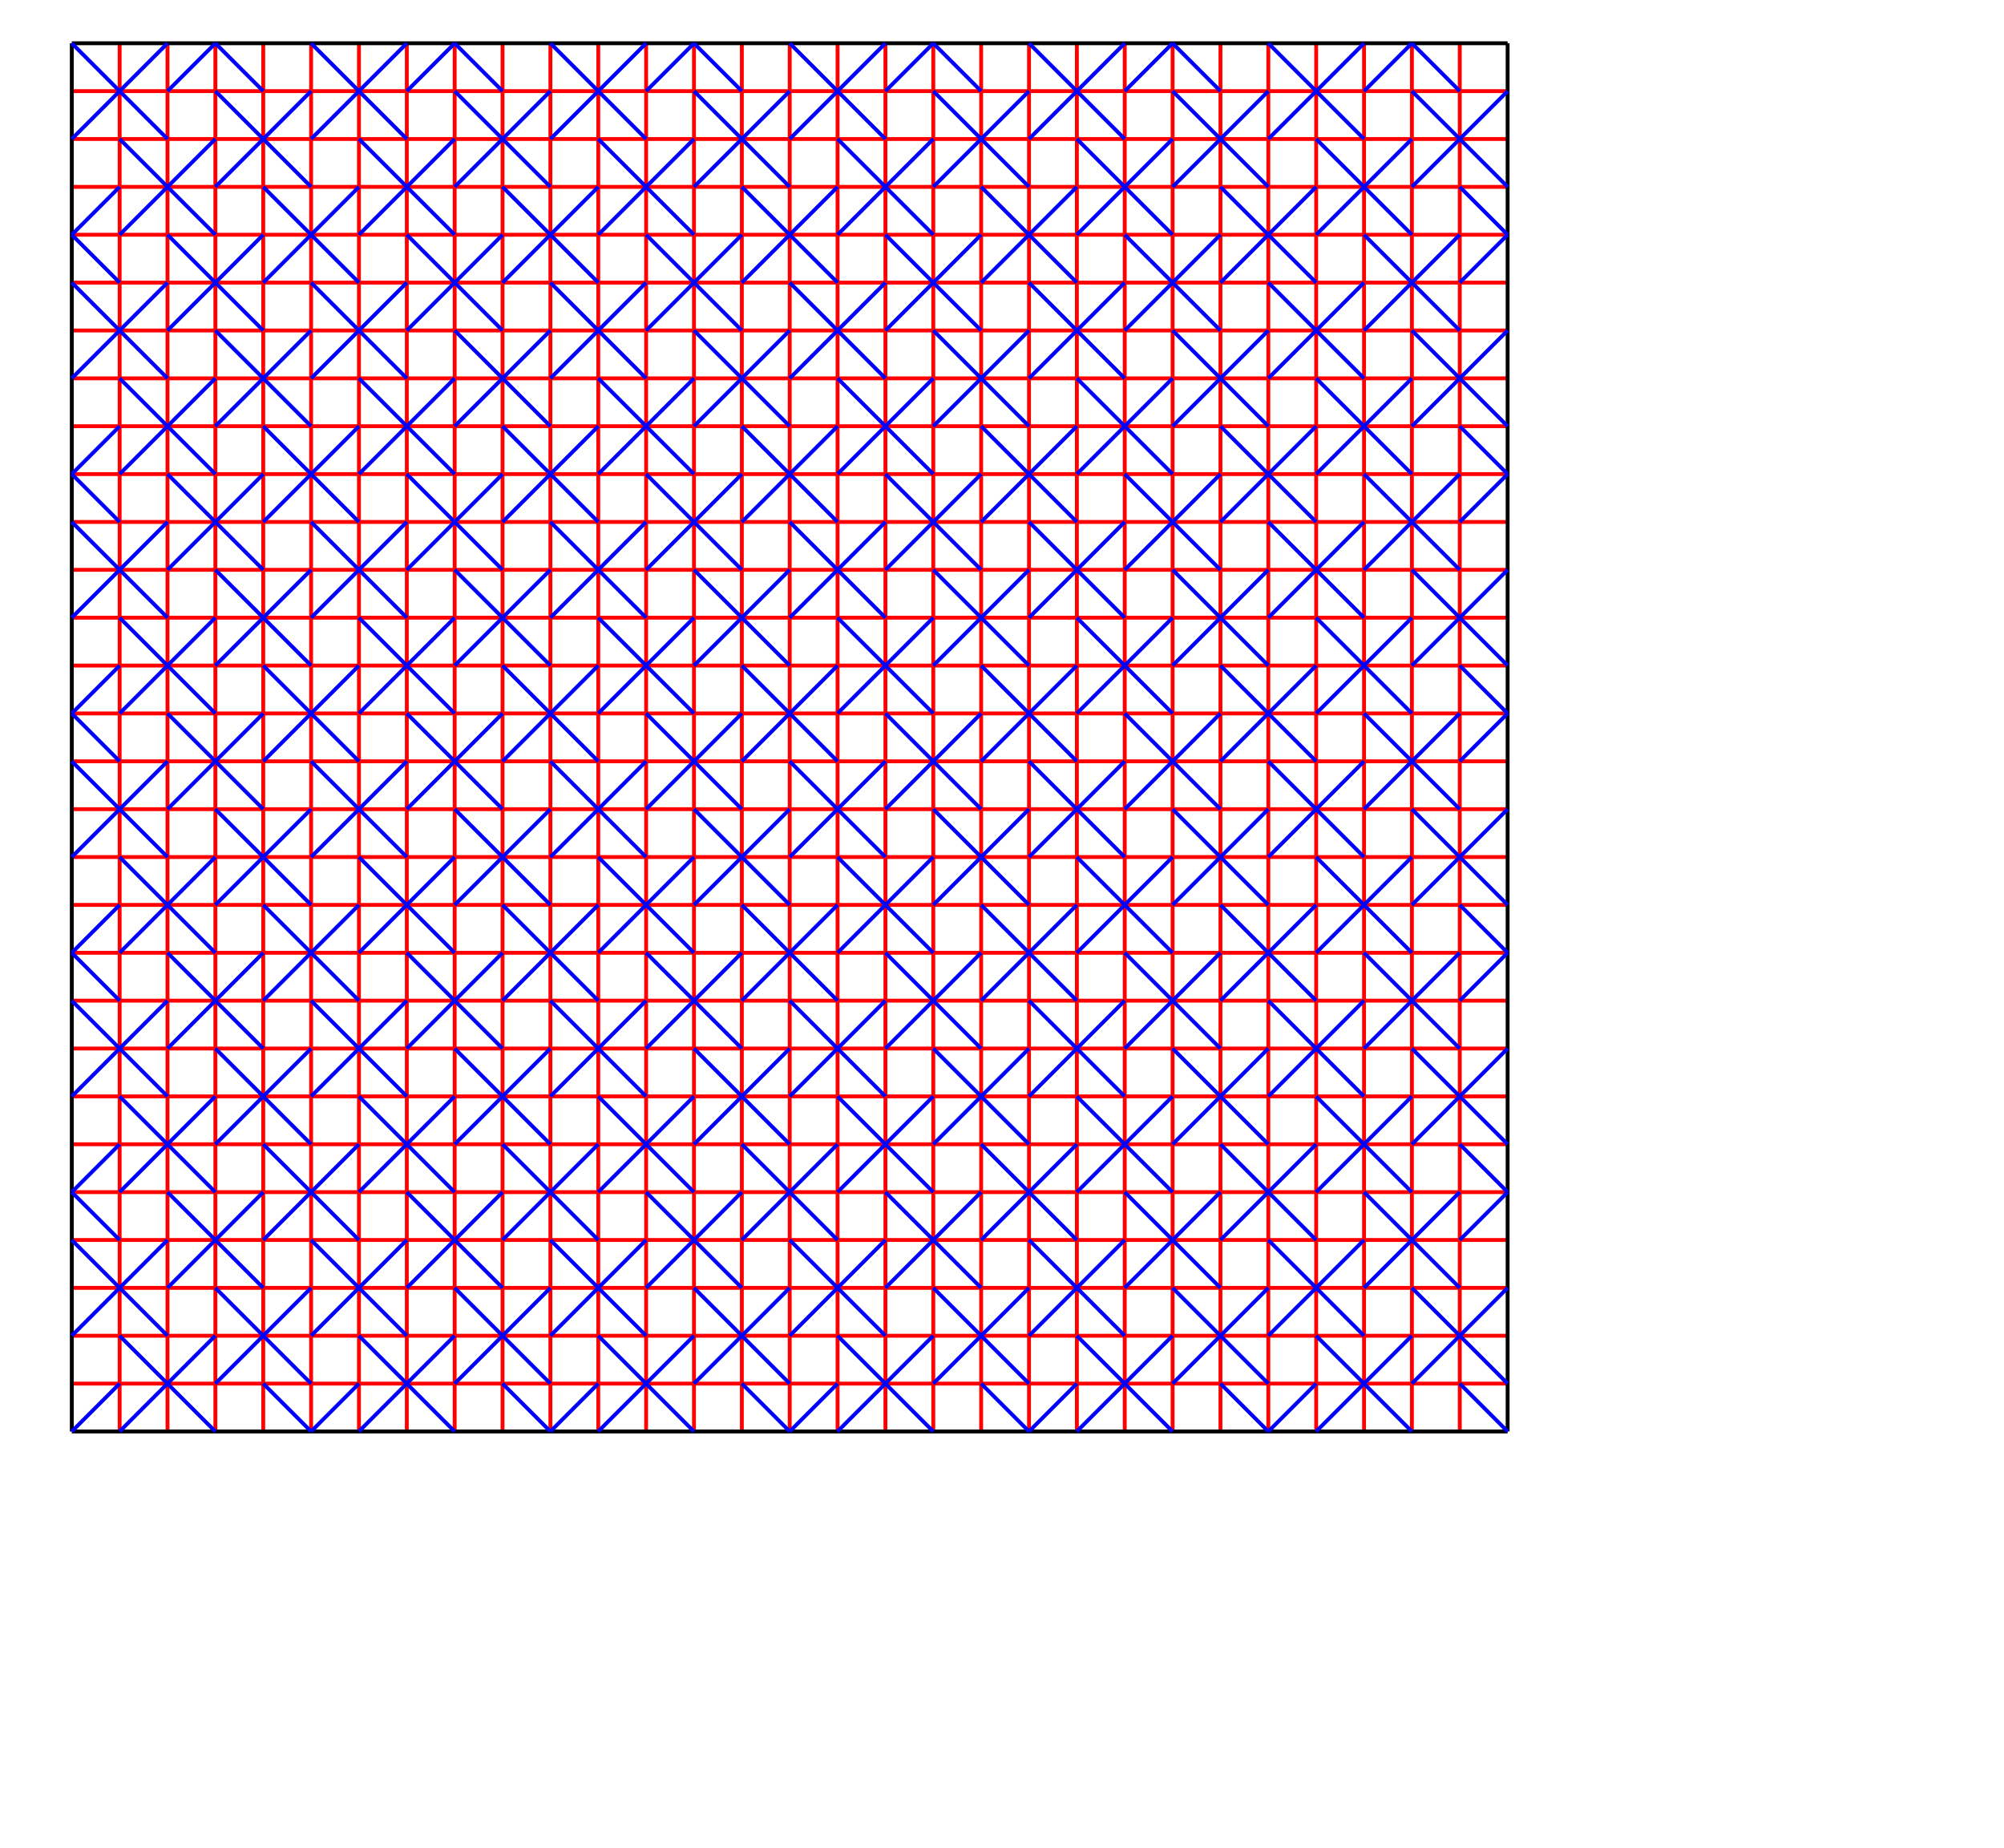
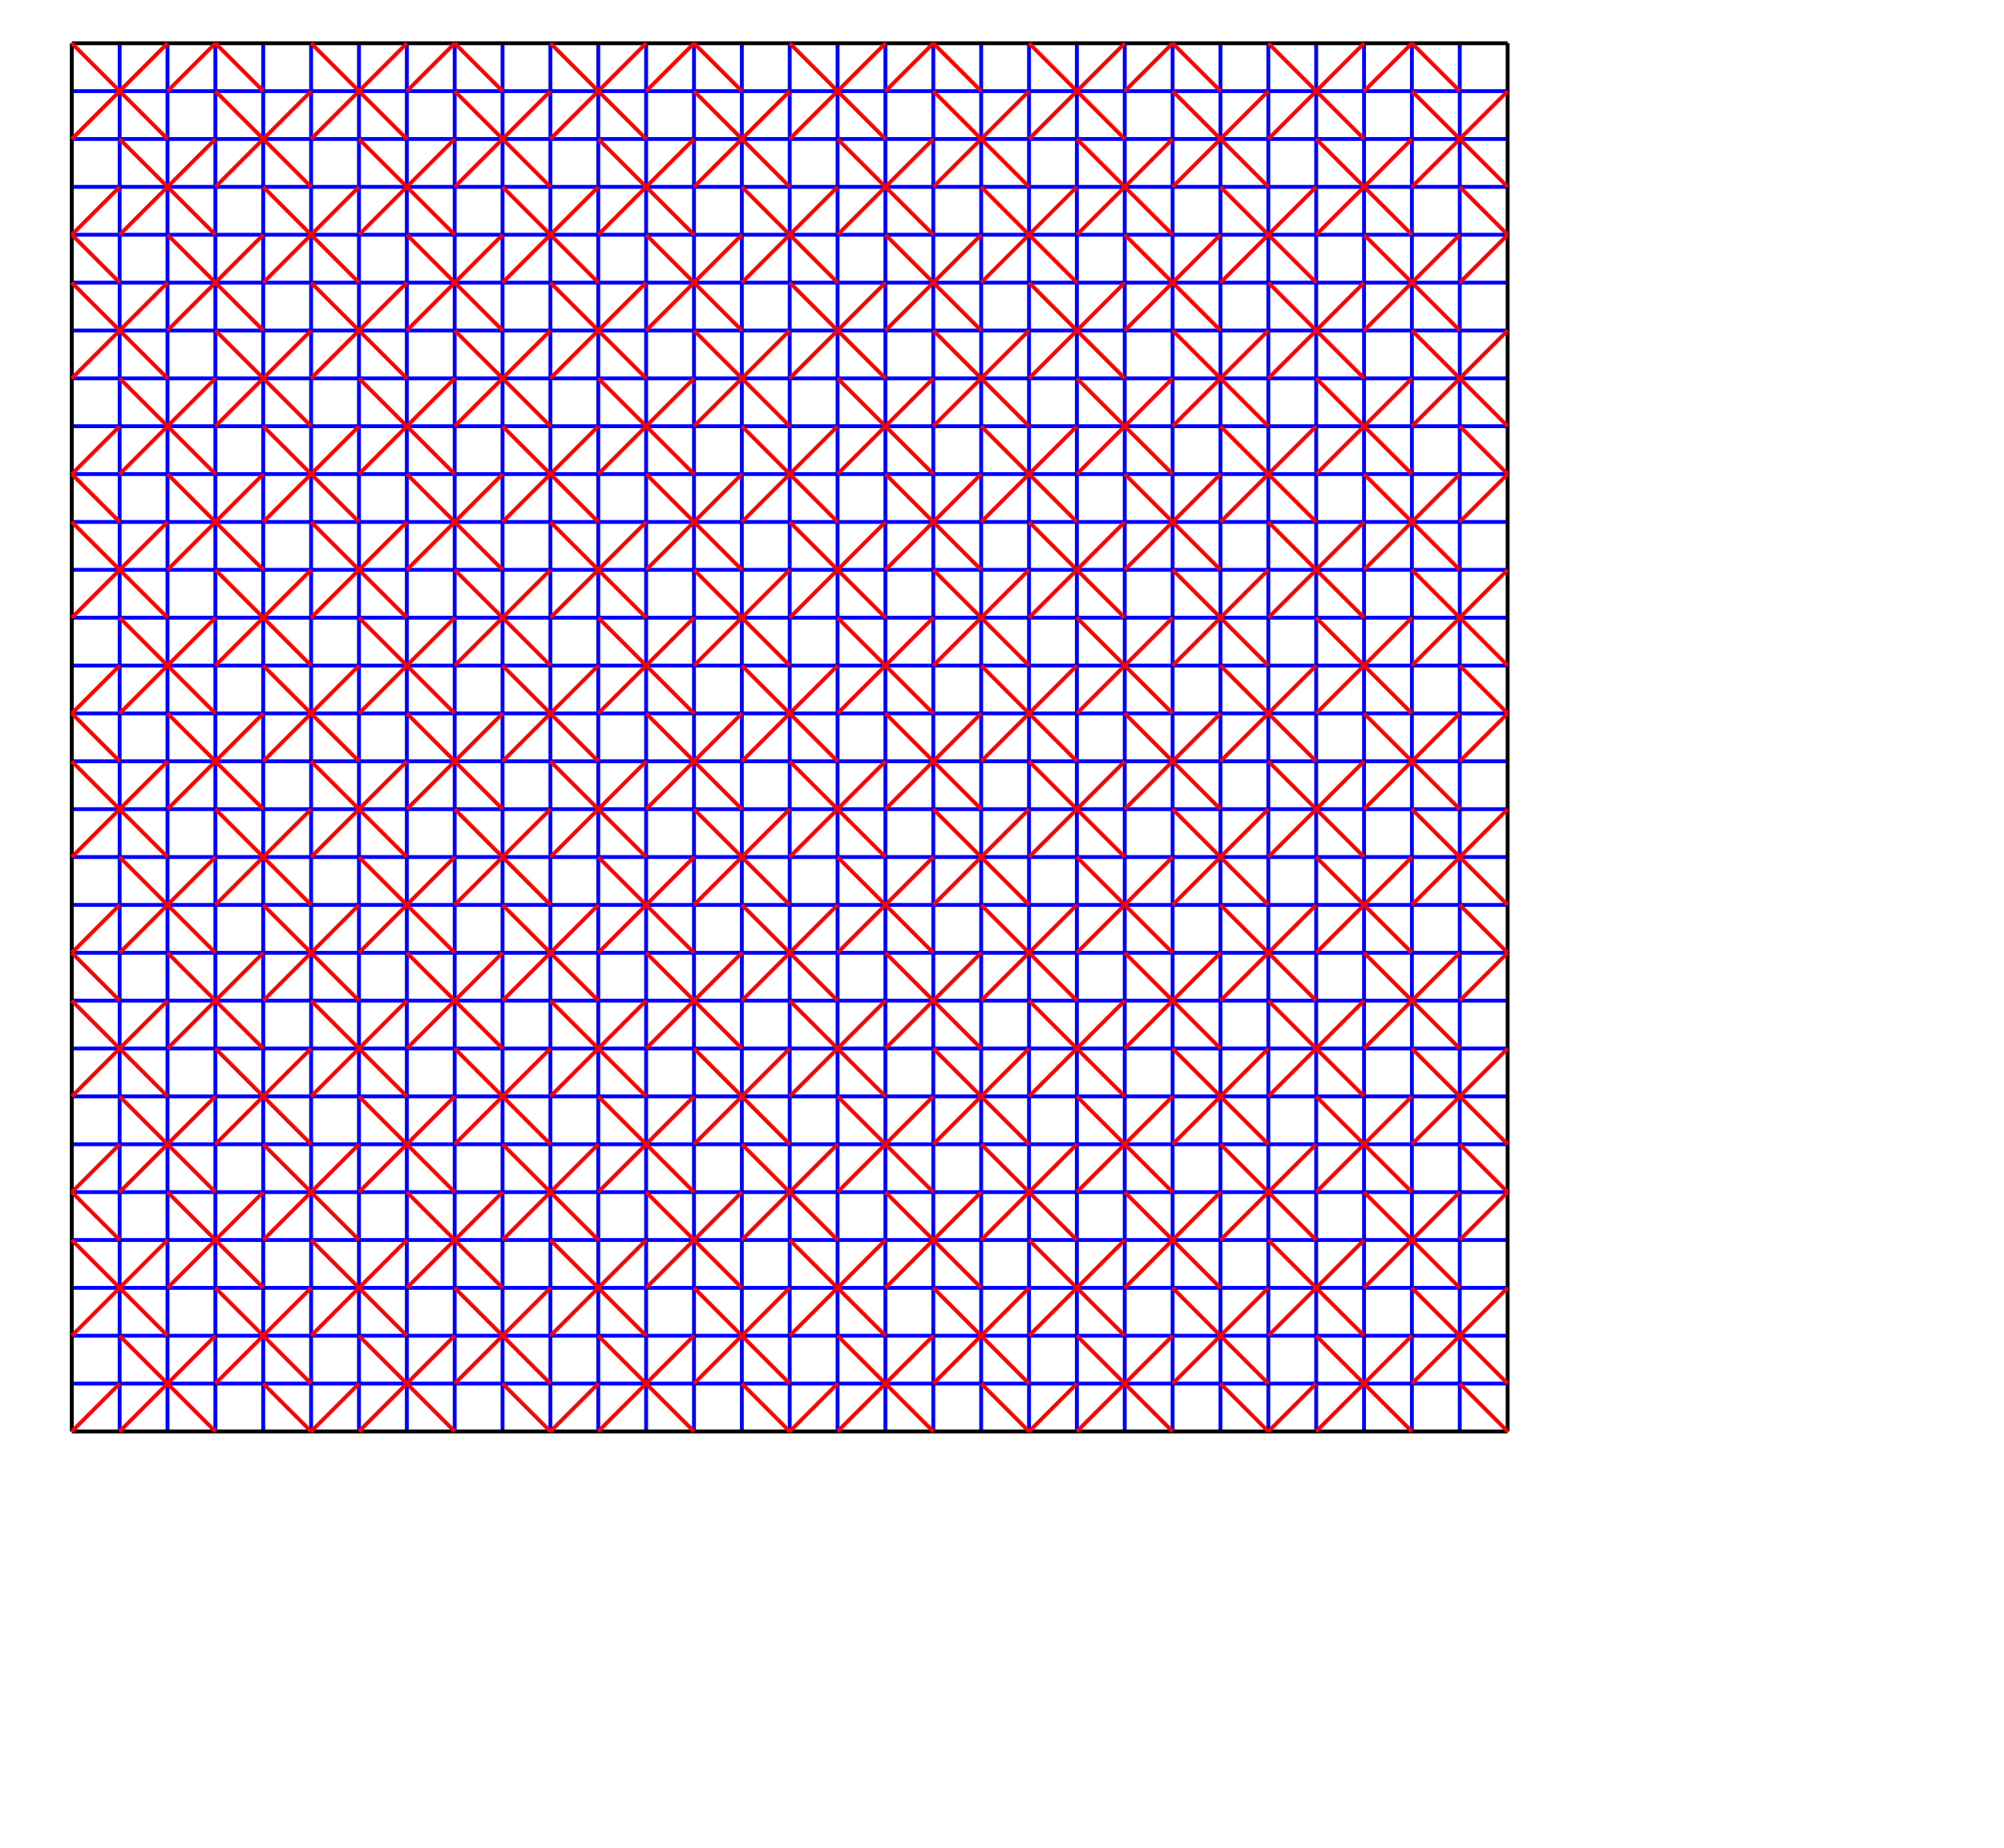
<svg xmlns="http://www.w3.org/2000/svg" version="1.1" id="Layer_1" x="0px" y="0px" width="2261.271px" height="2084px" viewBox="0 0 2261.271 2084" enable-background="new 0 0 2261.271 2084" xml:space="preserve">
-   <path fill="none" stroke="#FF0000" stroke-width="4.357" stroke-miterlimit="10" d="M135.014,48.805v1566.162 M189.019,48.805  v1566.162 M243.024,48.805v1566.162 M297.03,48.805v1566.162 M351.035,48.805v1566.162 M405.041,48.805v1566.162 M459.046,48.805  v1566.162 M513.051,48.805v1566.162 M567.057,48.805v1566.162 M621.062,48.805v1566.162 M675.066,48.805v1566.162 M729.073,48.805  v1566.162 M783.078,48.805v1566.162 M837.083,48.805v1566.162 M891.089,48.805v1566.162 M945.094,48.805v1566.162 M999.1,48.805  v1566.162 M1053.105,48.805v1566.162 M1107.111,48.805v1566.162 M1161.117,48.805v1566.162 M1215.123,48.805v1566.162   M1269.129,48.805v1566.162 M1323.135,48.805v1566.162 M1377.141,48.805v1566.162 M1431.146,48.805v1566.162 M1485.152,48.805  v1566.162 M1539.158,48.805v1566.162 M1593.164,48.805v1566.162 M1647.17,48.805v1566.162 M81.008,1560.962h1620.168   M81.008,1506.956h1620.168 M81.008,1452.951h1620.168 M81.008,1398.945h1620.168 M81.008,1344.939h1620.168 M81.008,1290.936  h1620.168 M81.008,1236.93h1620.168 M81.008,1182.924h1620.168 M81.008,1128.918h1620.168 M81.008,1074.913h1620.168   M81.008,1020.908h1620.168 M81.008,966.902h1620.168 M81.008,912.896h1620.168 M81.008,858.893h1620.168 M81.008,804.887h1620.168   M81.008,750.881h1620.168 M81.008,696.875h1620.168 M81.008,642.869h1620.168 M81.008,588.863h1620.168 M81.008,534.857h1620.168   M81.008,480.852h1620.168 M81.008,426.846h1620.168 M81.008,372.84h1620.168 M81.008,318.834h1620.168 M81.008,264.828h1620.168   M81.008,210.822h1620.168 M81.008,156.816h1620.168 M81.008,102.811h1620.168" />
+   <path fill="none" stroke="#0000FF" stroke-width="4.357" stroke-miterlimit="10" d="M135.014,48.805v1566.162 M189.019,48.805  v1566.162 M243.024,48.805v1566.162 M297.03,48.805v1566.162 M351.035,48.805v1566.162 M405.041,48.805v1566.162 M459.046,48.805  v1566.162 M513.051,48.805v1566.162 M567.057,48.805v1566.162 M621.062,48.805v1566.162 M675.066,48.805v1566.162 M729.073,48.805  v1566.162 M783.078,48.805v1566.162 M837.083,48.805v1566.162 M891.089,48.805v1566.162 M945.094,48.805v1566.162 M999.1,48.805  v1566.162 M1053.105,48.805v1566.162 M1107.111,48.805v1566.162 M1161.117,48.805v1566.162 M1215.123,48.805v1566.162   M1269.129,48.805v1566.162 M1323.135,48.805v1566.162 M1377.141,48.805v1566.162 M1431.146,48.805v1566.162 M1485.152,48.805  v1566.162 M1539.158,48.805v1566.162 M1593.164,48.805v1566.162 M1647.17,48.805v1566.162 M81.008,1560.962h1620.168   M81.008,1506.956h1620.168 M81.008,1452.951h1620.168 M81.008,1398.945h1620.168 M81.008,1344.939h1620.168 M81.008,1290.936  h1620.168 M81.008,1236.93h1620.168 M81.008,1182.924h1620.168 M81.008,1128.918h1620.168 M81.008,1074.913h1620.168   M81.008,1020.908h1620.168 M81.008,966.902h1620.168 M81.008,912.896h1620.168 M81.008,858.893h1620.168 M81.008,804.887h1620.168   M81.008,750.881h1620.168 M81.008,696.875h1620.168 M81.008,642.869h1620.168 M81.008,588.863h1620.168 M81.008,534.857h1620.168   M81.008,480.852h1620.168 M81.008,426.846h1620.168 M81.008,372.84h1620.168 M81.008,318.834h1620.168 M81.008,264.828h1620.168   M81.008,210.822h1620.168 M81.008,156.816h1620.168 M81.008,102.811h1620.168" />
  <path fill="none" stroke="#000000" stroke-width="4.357" stroke-miterlimit="10" d="M81.008,48.805v1566.162 M1701.176,48.805  v1566.162 M81.008,1614.967h1620.168 M81.008,48.805h1620.168" />
-   <path fill="none" stroke="#0000FF" stroke-width="4.357" stroke-miterlimit="10" d="M81.008,48.805l108.011,108.012   M81.008,156.816L189.019,48.805 M243.024,48.805l-54.005,54.006 M297.03,102.811l-54.005-54.006 M351.035,210.822L243.024,102.811   M351.035,102.811L243.024,210.822 M351.035,156.816L459.046,48.805 M351.035,48.805l108.011,108.012 M135.014,156.816  l108.011,108.012 M243.024,156.816l-108.01,108.012 M135.014,210.822l-54.006,54.006 M81.008,264.828l54.006,54.006   M189.019,264.828L297.03,372.84 M297.03,264.828L189.019,372.84 M297.03,210.822l108.011,108.012 M405.041,210.822L297.03,318.834   M405.041,156.816l108.011,108.012 M513.051,156.816l-108.01,108.012 M459.046,102.811l54.005-54.006 M567.057,102.811  l-54.005-54.006 M621.062,210.822L513.051,102.811 M621.062,102.811L513.051,210.822 M621.062,156.816L729.073,48.805   M621.062,48.805l108.011,108.012 M675.066,156.816l108.012,108.012 M783.078,156.816L675.066,264.828 M729.073,102.811  l54.005-54.006 M837.083,102.811l-54.005-54.006 M783.078,102.811l108.011,108.012 M891.089,102.811L783.078,210.822   M891.089,156.816L999.1,48.805 M891.089,48.805L999.1,156.816 M945.094,156.816l108.012,108.012 M1053.105,156.816L945.094,264.828   M999.1,102.811l54.006-54.006 M1107.109,102.811l-54.004-54.006 M1161.115,210.822l-108.01-108.012 M1161.115,102.811  l-108.01,108.012 M1161.115,156.816l108.012-108.012 M1269.127,156.816L1161.115,48.805 M1215.121,156.816l108.012,108.012   M1323.133,156.816l-108.012,108.012 M1269.127,102.811l54.006-54.006 M1377.137,102.811l-54.004-54.006 M1323.133,102.811  l108.01,108.012 M1431.143,102.811l-108.01,108.012 M1431.143,156.816l108.012-108.012 M1539.154,156.816L1431.143,48.805   M1485.148,156.816l108.012,108.012 M1593.16,156.816l-108.012,108.012 M243.01,534.857L134.999,426.846 M243.01,426.846  L134.999,534.857 M513.037,534.857L405.026,426.846 M513.037,426.846L405.026,534.857 M783.062,534.857l-108.01-108.012   M783.062,426.846l-108.01,108.012 M945.079,426.846l108.012,108.012 M1053.091,426.846L945.079,534.857 M1215.105,426.846  l108.013,108.012 M1323.118,426.846l-108.013,108.012 M1485.134,426.846l108.013,108.012 M1593.146,426.846l-108.013,108.012   M134.984,696.875l108.011,108.012 M242.995,696.875L134.984,804.887 M405.011,696.875l108.011,108.012 M513.021,696.875  L405.011,804.887 M675.038,696.875l108.011,108.012 M783.049,696.875L675.038,804.887 M945.064,696.875l108.012,108.012   M1053.076,696.875L945.064,804.887 M1215.092,696.875l108.012,108.012 M1323.104,696.875l-108.012,108.012 M1485.119,696.875  l108.012,108.012 M1593.131,696.875l-108.012,108.012 M134.97,966.904l108.011,108.012 M242.98,966.904l-108.01,108.012   M404.997,966.904l108.011,108.012 M513.007,966.904l-108.011,108.012 M675.023,966.904l108.011,108.012 M783.034,966.904  l-108.011,108.012 M945.05,966.904l108.013,108.012 M1053.062,966.904L945.05,1074.916 M1215.077,966.904l108.012,108.012   M1323.089,966.904l-108.012,108.012 M1593.116,1074.916l-108.013-108.012 M1593.116,966.904l-108.013,108.012 M242.966,1344.945  l-108.011-108.012 M242.966,1236.934l-108.011,108.012 M512.993,1344.945l-108.011-108.012 M512.993,1236.934l-108.011,108.012   M783.02,1344.945l-108.011-108.012 M783.02,1236.934l-108.011,108.012 M945.035,1236.934l108.012,108.012 M1053.047,1236.934  l-108.012,108.012 M1215.062,1236.934l108.012,108.012 M1323.074,1236.934l-108.012,108.012 M1485.09,1236.934l108.012,108.012   M1593.102,1236.934l-108.012,108.012 M134.94,1506.963l108.011,108.012 M242.951,1506.963L134.94,1614.975 M404.967,1506.963  l108.012,108.012 M512.979,1506.963l-108.012,108.012 M674.994,1506.963l108.011,108.012 M674.994,1614.975l108.011-108.012   M945.021,1506.963l108.012,108.012 M1053.032,1506.963L945.02,1614.975 M1215.048,1506.963l108.013,108.012 M1215.048,1614.975  l108.013-108.012 M1485.075,1506.963l108.012,108.012 M1593.087,1506.963l-108.012,108.012 M1539.154,102.811l54.006-54.006   M1647.164,102.811l-54.004-54.006 M1701.17,210.822L1593.16,102.81 M1701.17,102.811l-108.01,108.012 M351.035,318.834  l108.011,108.012 M459.046,318.834L351.035,426.846 M351.035,372.84L243.024,480.852 M243.024,372.84l108.011,108.012   M459.046,264.828L567.057,372.84 M567.057,264.828L459.046,372.84 M567.057,210.822l108.012,108.012 M675.066,210.822  l-108.01,108.012 M621.062,318.834l108.011,108.012 M621.062,426.846l108.011-108.012 M621.062,372.84L513.051,480.852   M513.051,372.84l108.012,108.012 M729.073,264.828l108.01,108.012 M837.083,264.828L729.073,372.84 M837.083,210.822  l108.01,108.012 M945.094,210.822l-108.01,108.012 M891.089,318.834L999.1,426.846 M999.1,318.834L891.089,426.846 M891.089,372.84  L783.078,480.852 M891.089,480.852L783.078,372.84 M999.1,264.828l108.01,108.012 M1107.109,264.828L999.1,372.84 M1107.109,210.822  l108.012,108.012 M1215.121,210.822l-108.012,108.012 M1269.127,426.846l-108.012-108.012 M1269.127,318.834l-108.012,108.012   M1161.115,372.84l-108.01,108.012 M1161.115,480.852l-108.01-108.012 M1269.127,264.828l108.01,108.012 M1377.137,264.828  l-108.01,108.012 M1377.137,210.822l108.012,108.012 M1485.148,210.822l-108.013,108.012 M1539.154,426.846l-108.012-108.012   M1539.154,318.834l-108.012,108.012 M1323.133,480.852l108.01-108.012 M1431.143,480.852l-108.01-108.012 M1539.154,264.828  l108.01,108.012 M1647.164,264.828l-108.01,108.012 M1647.164,210.822l54.012,54.006 M1701.176,264.828l-54.012,54.006   M1701.17,372.84l-108.01,108.012 M1701.17,480.852L1593.16,372.84 M189.019,318.834L81.008,426.846 M189.019,426.846  L81.008,318.834 M135.011,480.852l-54.006,54.006 M135.011,588.863l-54.006-54.006 M189.016,534.857l108.011,108.012   M297.027,534.857L189.016,642.869 M297.027,480.852l108.011,108.013 M405.038,480.852L297.027,588.863 M351.032,588.863  l108.011,108.012 M459.043,588.863L351.032,696.875 M351.032,642.869L243.021,750.881 M243.021,642.869l108.011,108.012   M459.043,534.857l108.011,108.012 M567.054,534.857L459.043,642.869 M567.054,480.852l108.011,108.013 M675.064,480.852  L567.054,588.863 M621.059,588.863L729.07,696.875 M621.059,696.875L729.07,588.863 M621.059,642.869L513.048,750.881   M513.048,642.869l108.011,108.012 M729.07,534.857l108.011,108.012 M837.081,534.857L729.07,642.869 M837.081,480.852  l108.01,108.013 M945.091,480.852l-108.01,108.013 M891.086,588.863l108.011,108.012 M891.086,696.875l108.011-108.012   M891.086,642.869L783.075,750.881 M783.075,642.869l108.011,108.012 M999.097,534.857l108.011,108.012 M1107.107,534.857  L999.097,642.869 M1107.107,480.852l108.011,108.013 M1215.118,480.852l-108.011,108.013 M1161.112,588.863l108.012,108.012   M1269.124,588.863l-108.012,108.012 M1161.112,642.869l-108.011,108.012 M1161.112,750.881l-108.011-108.012 M1269.124,534.857  l108.01,108.012 M1377.134,534.857l-108.01,108.012 M1377.134,480.852l108.013,108.013 M1485.146,480.852l-108.013,108.013   M1431.141,588.863l108.012,108.012 M1539.15,588.863l-108.01,108.012 M1323.13,750.881l108.011-108.012 M1431.141,750.881  L1323.13,642.869 M1539.15,534.857l108.011,108.012 M1647.161,534.857L1539.15,642.869 M1647.161,480.852l54.012,54.006   M1701.173,534.857l-54.012,54.006 M1701.167,642.869l-108.01,108.012 M1701.167,750.881l-108.01-108.012 M189.016,588.863  L81.005,696.875 M81.005,588.863l108.011,108.012 M135.008,750.881l-54.006,54.006 M81.002,804.887l54.006,54.006 M189.013,804.887  l108.011,108.012 M297.024,804.887L189.013,912.898 M297.024,750.881l108.011,108.012 M405.035,750.881L297.024,858.893   M351.029,858.893L459.04,966.904 M459.04,858.893L351.029,966.904 M351.029,912.898l-108.01,108.012 M243.019,912.898  L351.03,1020.91 M459.04,804.887l108.011,108.012 M567.051,804.887L459.04,912.898 M567.051,750.881l108.012,108.012   M675.062,750.881L567.051,858.893 M621.056,858.893l108.011,108.013 M621.056,966.904l108.011-108.012 M621.056,912.898  L513.045,1020.91 M513.045,912.898l108.011,108.012 M729.066,804.887l108.012,108.012 M837.078,804.887L729.066,912.898   M837.078,750.881l108.01,108.012 M945.088,750.881l-108.01,108.012 M891.083,858.893l108.011,108.013 M891.083,966.904  l108.011-108.012 M891.083,912.898L783.072,1020.91 M783.072,912.898l108.011,108.012 M999.094,804.887l108.012,108.012   M1107.104,804.887l-108.01,108.012 M1107.104,750.881l108.012,108.012 M1215.115,750.881l-108.012,108.012 M1161.109,858.893  l108.012,108.013 M1269.121,858.893l-108.012,108.013 M1161.109,912.898L1053.1,1020.91 M1161.109,1020.91L1053.1,912.898   M1269.121,804.887l108.01,108.012 M1377.131,804.887l-108.01,108.012 M1377.131,750.881l108.012,108.012 M1485.143,750.881  l-108.012,108.012 M1431.137,858.893l108.012,108.013 M1539.148,858.893l-108.013,108.013 M1431.137,912.898l-108.01,108.012   M1431.137,1020.91l-108.01-108.012 M1539.148,804.887l108.01,108.012 M1647.158,804.887l-108.01,108.012 M1647.158,750.881  l54.012,54.006 M1701.17,804.887l-54.012,54.006 M1701.164,912.898l-108.01,108.012 M1701.164,1020.91l-108.01-108.012   M189.013,858.893L81.002,966.904 M81.002,858.893l108.011,108.013 M80.999,1074.916l54.006-54.006 M80.999,1074.916l54.006,54.006   M189.01,1074.916l108.011,108.012 M297.021,1074.916L189.01,1182.928 M297.021,1020.91l108.011,108.012 M405.032,1020.91  l-108.011,108.012 M351.026,1128.922l108.011,108.012 M459.037,1128.922l-108.011,108.012 M351.026,1182.928l-108.011,108.012   M351.026,1290.939l-108.011-108.013 M459.037,1074.916l108.011,108.012 M567.048,1074.916l-108.011,108.012 M567.048,1020.91  l108.011,108.012 M675.059,1020.91l-108.011,108.012 M621.053,1128.922l108.012,108.012 M621.053,1236.934l108.012-108.012   M621.053,1182.928l-108.011,108.012 M621.053,1290.939l-108.011-108.013 M729.064,1074.916l108.011,108.012 M837.075,1074.916  l-108.011,108.012 M837.075,1020.91l108.01,108.012 M945.085,1020.91l-108.01,108.012 M891.08,1128.922l108.011,108.012   M891.08,1236.934l108.011-108.012 M891.08,1182.928l-108.011,108.012 M783.068,1182.928l108.012,108.012 M999.091,1074.916  l108.011,108.012 M1107.102,1074.916l-108.011,108.012 M1107.102,1020.91l108.012,108.012 M1215.112,1020.91l-108.011,108.012   M1269.118,1236.934l-108.013-108.012 M1269.118,1128.922l-108.013,108.012 M1161.105,1182.928l-108.01,108.012 M1161.105,1290.939  l-108.01-108.013 M1269.118,1074.916l108.01,108.012 M1377.128,1074.916l-108.01,108.012 M1377.128,1020.91l108.013,108.012   M1485.141,1020.91l-108.013,108.012 M1431.134,1128.922l108.013,108.012 M1539.146,1128.922l-108.013,108.012 M1431.134,1182.928  l-108.01,108.012 M1431.134,1290.939l-108.01-108.013 M1539.146,1074.916l108.01,108.012 M1647.155,1074.916l-108.011,108.012   M1647.155,1020.91l54.012,54.006 M1701.167,1074.916l-54.012,54.006 M1701.161,1182.928l-108.011,108.012 M1701.161,1290.939  l-108.011-108.013 M189.01,1128.922L80.999,1236.934 M80.999,1128.922l108.011,108.012 M80.996,1344.945l54.006-54.006   M80.996,1344.945l54.006,54.006 M189.007,1344.945l108.011,108.012 M297.018,1344.945l-108.011,108.012 M297.018,1290.939  l108.011,108.012 M405.029,1290.939l-108.011,108.012 M351.023,1398.951l108.011,108.012 M459.034,1398.951l-108.011,108.012   M351.023,1452.957l-108.012,108.012 M351.023,1560.969l-108.012-108.012 M459.034,1344.945l108.011,108.012 M567.045,1344.945  l-108.011,108.012 M567.045,1290.939l108.011,108.012 M675.057,1290.939l-108.012,108.012 M621.05,1398.951l108.011,108.012   M729.061,1398.951L621.05,1506.963 M621.05,1452.957l-108.01,108.012 M621.05,1560.969l-108.01-108.012 M729.061,1344.945  l108.012,108.012 M837.072,1344.945l-108.012,108.012 M837.072,1290.939l108.01,108.012 M945.082,1290.939l-108.01,108.012   M891.077,1398.951l108.011,108.012 M999.088,1398.951l-108.011,108.012 M891.077,1452.957l-108.011,108.012 M891.077,1560.969  l-108.011-108.012 M999.088,1344.945l108.012,108.012 M1107.1,1344.945l-108.012,108.012 M1107.1,1290.939l108.01,108.012   M1215.109,1290.939l-108.012,108.012 M1161.104,1398.951l108.013,108.012 M1269.115,1398.951l-108.012,108.012 M1161.104,1452.957  l-108.01,108.012 M1161.104,1560.969l-108.01-108.012 M1377.125,1452.957l-108.01-108.012 M1377.125,1344.945l-108.01,108.012   M1377.125,1290.939l108.012,108.012 M1485.137,1290.939l-108.012,108.012 M1431.131,1398.951l108.012,108.012 M1539.143,1398.951  l-108.012,108.012 M1431.131,1452.957l-108.01,108.012 M1431.131,1560.969l-108.01-108.012 M1647.152,1452.957l-108.01-108.012   M1647.152,1344.945l-108.01,108.012 M1701.164,1344.945l-54.012-54.006 M1701.164,1344.945l-54.012,54.006 M1701.158,1452.957  l-108.01,108.012 M1701.158,1560.969l-108.01-108.012 M189.007,1398.951L80.996,1506.963 M80.996,1398.951l108.011,108.012   M80.993,1614.975l54.006-54.006 M297.015,1560.969l54.02,53.998 M405.026,1560.969l-53.991,53.998 M567.042,1560.969l54.021,53.998   M675.053,1560.969l-53.99,53.998 M837.068,1560.969l54.021,53.998 M891.089,1614.967l53.99-53.998 M1107.096,1560.969  l54.021,53.998 M1215.105,1560.969l-53.988,53.998 M1377.122,1560.969l54.024,53.998 M1485.134,1560.969l-53.987,53.998   M1701.161,1614.975l-54.013-54.006" />
+   <path fill="none" stroke="#FF0000" stroke-width="4.357" stroke-miterlimit="10" d="M81.008,48.805l108.011,108.012   M81.008,156.816L189.019,48.805 M243.024,48.805l-54.005,54.006 M297.03,102.811l-54.005-54.006 M351.035,210.822L243.024,102.811   M351.035,102.811L243.024,210.822 M351.035,156.816L459.046,48.805 M351.035,48.805l108.011,108.012 M135.014,156.816  l108.011,108.012 M243.024,156.816l-108.01,108.012 M135.014,210.822l-54.006,54.006 M81.008,264.828l54.006,54.006   M189.019,264.828L297.03,372.84 M297.03,264.828L189.019,372.84 M297.03,210.822l108.011,108.012 M405.041,210.822L297.03,318.834   M405.041,156.816l108.011,108.012 M513.051,156.816l-108.01,108.012 M459.046,102.811l54.005-54.006 M567.057,102.811  l-54.005-54.006 M621.062,210.822L513.051,102.811 M621.062,102.811L513.051,210.822 M621.062,156.816L729.073,48.805   M621.062,48.805l108.011,108.012 M675.066,156.816l108.012,108.012 M783.078,156.816L675.066,264.828 M729.073,102.811  l54.005-54.006 M837.083,102.811l-54.005-54.006 M783.078,102.811l108.011,108.012 M891.089,102.811L783.078,210.822   M891.089,156.816L999.1,48.805 M891.089,48.805L999.1,156.816 M945.094,156.816l108.012,108.012 M1053.105,156.816L945.094,264.828   M999.1,102.811l54.006-54.006 M1107.109,102.811l-54.004-54.006 M1161.115,210.822l-108.01-108.012 M1161.115,102.811  l-108.01,108.012 M1161.115,156.816l108.012-108.012 M1269.127,156.816L1161.115,48.805 M1215.121,156.816l108.012,108.012   M1323.133,156.816l-108.012,108.012 M1269.127,102.811l54.006-54.006 M1377.137,102.811l-54.004-54.006 M1323.133,102.811  l108.01,108.012 M1431.143,102.811l-108.01,108.012 M1431.143,156.816l108.012-108.012 M1539.154,156.816L1431.143,48.805   M1485.148,156.816l108.012,108.012 M1593.16,156.816l-108.012,108.012 M243.01,534.857L134.999,426.846 M243.01,426.846  L134.999,534.857 M513.037,534.857L405.026,426.846 M513.037,426.846L405.026,534.857 M783.062,534.857L675.052,426.845   M783.062,426.846L675.052,534.857 M945.079,426.846l108.012,108.012 M1053.091,426.846L945.079,534.857 M1215.105,426.846  l108.013,108.012 M1323.118,426.846l-108.013,108.012 M1485.134,426.846l108.013,108.012 M1593.146,426.846l-108.014,108.012   M134.984,696.875l108.011,108.012 M242.995,696.875L134.984,804.887 M405.011,696.875l108.011,108.012 M513.021,696.875  L405.011,804.887 M675.038,696.875l108.011,108.012 M783.049,696.875L675.038,804.887 M945.064,696.875l108.012,108.012   M1053.076,696.875L945.064,804.887 M1215.092,696.875l108.012,108.012 M1323.104,696.875l-108.012,108.012 M1485.119,696.875  l108.012,108.012 M1593.131,696.875l-108.012,108.012 M134.97,966.904l108.011,108.012 M242.98,966.904l-108.01,108.012   M404.997,966.904l108.011,108.012 M513.007,966.904l-108.011,108.012 M675.023,966.904l108.011,108.012 M783.034,966.904  l-108.011,108.012 M945.05,966.904l108.013,108.012 M1053.062,966.904L945.05,1074.916 M1215.077,966.904l108.012,108.012   M1323.089,966.904l-108.012,108.012 M1593.116,1074.916l-108.013-108.012 M1593.116,966.904l-108.013,108.012 M242.966,1344.945  l-108.011-108.012 M242.966,1236.934l-108.011,108.012 M512.993,1344.945l-108.011-108.012 M512.993,1236.934l-108.011,108.012   M783.02,1344.945l-108.011-108.012 M783.02,1236.934l-108.011,108.012 M945.035,1236.934l108.012,108.012 M1053.047,1236.934  l-108.012,108.012 M1215.062,1236.934l108.012,108.012 M1323.074,1236.934l-108.012,108.012 M1485.09,1236.934l108.012,108.012   M1593.102,1236.934l-108.012,108.012 M134.94,1506.963l108.011,108.012 M242.951,1506.963L134.94,1614.975 M404.967,1506.963  l108.012,108.012 M512.979,1506.963l-108.012,108.012 M674.994,1506.963l108.011,108.012 M674.994,1614.975l108.011-108.012   M945.021,1506.963l108.012,108.012 M1053.032,1506.963L945.02,1614.975 M1215.048,1506.963l108.013,108.012 M1215.048,1614.975  l108.013-108.012 M1485.075,1506.963l108.012,108.012 M1593.087,1506.963l-108.012,108.012 M1539.154,102.811l54.006-54.006   M1647.164,102.811l-54.004-54.006 M1701.17,210.822L1593.16,102.81 M1701.17,102.811l-108.01,108.012 M351.035,318.834  l108.011,108.012 M459.046,318.834L351.035,426.846 M351.035,372.84L243.024,480.852 M243.024,372.84l108.011,108.012   M459.046,264.828L567.057,372.84 M567.057,264.828L459.046,372.84 M567.057,210.822l108.013,108.012 M675.066,210.822  L567.056,318.834 M621.062,318.834l108.011,108.012 M621.062,426.846l108.011-108.012 M621.062,372.84L513.051,480.852   M513.051,372.84l108.012,108.012 M729.073,264.828l108.01,108.012 M837.083,264.828L729.073,372.84 M837.083,210.822  l108.01,108.012 M945.094,210.822l-108.01,108.012 M891.089,318.834L999.1,426.846 M999.1,318.834L891.089,426.846 M891.089,372.84  L783.078,480.852 M891.089,480.852L783.078,372.84 M999.1,264.828l108.01,108.012 M1107.109,264.828L999.1,372.84 M1107.109,210.822  l108.012,108.012 M1215.121,210.822l-108.012,108.012 M1269.127,426.846l-108.012-108.012 M1269.127,318.834l-108.012,108.012   M1161.115,372.84l-108.01,108.012 M1161.115,480.852l-108.01-108.012 M1269.127,264.828l108.01,108.012 M1377.137,264.828  l-108.01,108.012 M1377.137,210.822l108.012,108.012 M1485.148,210.822l-108.014,108.012 M1539.154,426.846l-108.012-108.012   M1539.154,318.834l-108.012,108.012 M1323.133,480.852l108.01-108.012 M1431.143,480.852l-108.01-108.012 M1539.154,264.828  l108.01,108.012 M1647.164,264.828l-108.01,108.012 M1647.164,210.822l54.012,54.006 M1701.176,264.828l-54.012,54.006   M1701.17,372.84l-108.01,108.012 M1701.17,480.852L1593.16,372.84 M189.019,318.834L81.008,426.846 M189.019,426.846  L81.008,318.834 M135.011,480.852l-54.006,54.006 M135.011,588.863l-54.006-54.006 M189.016,534.857l108.011,108.012   M297.027,534.857L189.016,642.869 M297.027,480.852l108.011,108.014 M405.038,480.852L297.027,588.863 M351.032,588.863  l108.011,108.012 M459.043,588.863L351.032,696.875 M351.032,642.869L243.021,750.881 M243.021,642.869l108.011,108.012   M459.043,534.857l108.011,108.012 M567.054,534.857L459.043,642.869 M567.054,480.852l108.011,108.014 M675.064,480.852  L567.054,588.863 M621.059,588.863L729.07,696.875 M621.059,696.875L729.07,588.863 M621.059,642.869L513.048,750.881   M513.048,642.869l108.011,108.012 M729.07,534.857l108.011,108.012 M837.081,534.857L729.07,642.869 M837.081,480.852  l108.01,108.014 M945.091,480.852l-108.01,108.014 M891.086,588.863l108.011,108.012 M891.086,696.875l108.011-108.012   M891.086,642.869L783.075,750.881 M783.075,642.869l108.011,108.012 M999.097,534.857l108.011,108.012 M1107.107,534.857  L999.097,642.869 M1107.107,480.852l108.011,108.014 M1215.118,480.852l-108.011,108.014 M1161.112,588.863l108.012,108.012   M1269.124,588.863l-108.012,108.012 M1161.112,642.869l-108.011,108.012 M1161.112,750.881l-108.011-108.012 M1269.124,534.857  l108.01,108.012 M1377.134,534.857l-108.01,108.012 M1377.134,480.852l108.013,108.014 M1485.146,480.852l-108.014,108.014   M1431.141,588.863l108.012,108.012 M1539.15,588.863l-108.01,108.012 M1323.13,750.881l108.011-108.012 M1431.141,750.881  L1323.13,642.869 M1539.15,534.857l108.011,108.012 M1647.161,534.857L1539.15,642.869 M1647.161,480.852l54.012,54.006   M1701.173,534.857l-54.012,54.006 M1701.167,642.869l-108.01,108.012 M1701.167,750.881l-108.01-108.012 M189.016,588.863  L81.005,696.875 M81.005,588.863l108.011,108.012 M135.008,750.881l-54.006,54.006 M81.002,804.887l54.006,54.006 M189.013,804.887  l108.011,108.012 M297.024,804.887L189.013,912.898 M297.024,750.881l108.011,108.012 M405.035,750.881L297.024,858.893   M351.029,858.893L459.04,966.904 M459.04,858.893L351.029,966.904 M351.029,912.898l-108.01,108.012 M243.019,912.898  L351.03,1020.91 M459.04,804.887l108.011,108.012 M567.051,804.887L459.04,912.898 M567.051,750.881l108.012,108.012   M675.062,750.881L567.051,858.893 M621.056,858.893l108.011,108.014 M621.056,966.904l108.011-108.012 M621.056,912.898  L513.045,1020.91 M513.045,912.898l108.011,108.012 M729.066,804.887l108.012,108.012 M837.078,804.887L729.066,912.898   M837.078,750.881l108.01,108.012 M945.088,750.881l-108.01,108.012 M891.083,858.893l108.011,108.014 M891.083,966.904  l108.011-108.012 M891.083,912.898L783.072,1020.91 M783.072,912.898l108.011,108.012 M999.094,804.887l108.012,108.012   M1107.104,804.887l-108.01,108.012 M1107.104,750.881l108.013,108.012 M1215.115,750.881l-108.012,108.012 M1161.109,858.893  l108.012,108.014 M1269.121,858.893l-108.012,108.014 M1161.109,912.898L1053.1,1020.91 M1161.109,1020.91L1053.1,912.898   M1269.121,804.887l108.01,108.012 M1377.131,804.887l-108.01,108.012 M1377.131,750.881l108.012,108.012 M1485.143,750.881  l-108.012,108.012 M1431.137,858.893l108.012,108.014 M1539.148,858.893l-108.014,108.014 M1431.137,912.898l-108.01,108.012   M1431.137,1020.91l-108.01-108.012 M1539.148,804.887l108.01,108.012 M1647.158,804.887l-108.01,108.012 M1647.158,750.881  l54.012,54.006 M1701.17,804.887l-54.012,54.006 M1701.164,912.898l-108.01,108.012 M1701.164,1020.91l-108.01-108.012   M189.013,858.893L81.002,966.904 M81.002,858.893l108.011,108.014 M80.999,1074.916l54.006-54.006 M80.999,1074.916l54.006,54.006   M189.01,1074.916l108.011,108.012 M297.021,1074.916L189.01,1182.928 M297.021,1020.91l108.011,108.012 M405.032,1020.91  l-108.011,108.012 M351.026,1128.922l108.011,108.012 M459.037,1128.922l-108.011,108.012 M351.026,1182.928l-108.011,108.012   M351.026,1290.939l-108.011-108.014 M459.037,1074.916l108.011,108.012 M567.048,1074.916l-108.011,108.012 M567.048,1020.91  l108.011,108.012 M675.059,1020.91l-108.011,108.012 M621.053,1128.922l108.012,108.012 M621.053,1236.934l108.012-108.012   M621.053,1182.928l-108.011,108.012 M621.053,1290.939l-108.011-108.014 M729.064,1074.916l108.011,108.012 M837.075,1074.916  l-108.011,108.012 M837.075,1020.91l108.01,108.012 M945.085,1020.91l-108.01,108.012 M891.08,1128.922l108.011,108.012   M891.08,1236.934l108.011-108.012 M891.08,1182.928l-108.011,108.012 M783.068,1182.928l108.012,108.012 M999.091,1074.916  l108.011,108.012 M1107.102,1074.916l-108.011,108.012 M1107.102,1020.91l108.013,108.012 M1215.112,1020.91l-108.011,108.012   M1269.118,1236.934l-108.013-108.012 M1269.118,1128.922l-108.013,108.012 M1161.105,1182.928l-108.011,108.012 M1161.105,1290.939  l-108.011-108.014 M1269.118,1074.916l108.01,108.012 M1377.128,1074.916l-108.01,108.012 M1377.128,1020.91l108.013,108.012   M1485.141,1020.91l-108.013,108.012 M1431.134,1128.922l108.013,108.012 M1539.146,1128.922l-108.014,108.012 M1431.134,1182.928  l-108.01,108.012 M1431.134,1290.939l-108.01-108.014 M1539.146,1074.916l108.01,108.012 M1647.155,1074.916l-108.011,108.012   M1647.155,1020.91l54.012,54.006 M1701.167,1074.916l-54.012,54.006 M1701.161,1182.928l-108.011,108.012 M1701.161,1290.939  l-108.011-108.014 M189.01,1128.922L80.999,1236.934 M80.999,1128.922l108.011,108.012 M80.996,1344.945l54.006-54.006   M80.996,1344.945l54.006,54.006 M189.007,1344.945l108.011,108.012 M297.018,1344.945l-108.011,108.012 M297.018,1290.939  l108.011,108.012 M405.029,1290.939l-108.011,108.012 M351.023,1398.951l108.011,108.012 M459.034,1398.951l-108.011,108.012   M351.023,1452.957l-108.013,108.012 M351.023,1560.969l-108.013-108.012 M459.034,1344.945l108.011,108.012 M567.045,1344.945  l-108.011,108.012 M567.045,1290.939l108.011,108.012 M675.057,1290.939l-108.012,108.012 M621.05,1398.951l108.011,108.012   M729.061,1398.951L621.05,1506.963 M621.05,1452.957l-108.01,108.012 M621.05,1560.969l-108.01-108.012 M729.061,1344.945  l108.013,108.012 M837.072,1344.945l-108.012,108.012 M837.072,1290.939l108.01,108.012 M945.082,1290.939l-108.01,108.012   M891.077,1398.951l108.011,108.012 M999.088,1398.951l-108.011,108.012 M891.077,1452.957l-108.011,108.012 M891.077,1560.969  l-108.011-108.012 M999.088,1344.945l108.012,108.012 M1107.1,1344.945l-108.012,108.012 M1107.1,1290.939l108.01,108.012   M1215.109,1290.939l-108.012,108.012 M1161.104,1398.951l108.014,108.012 M1269.115,1398.951l-108.012,108.012 M1161.104,1452.957  l-108.01,108.012 M1161.104,1560.969l-108.01-108.012 M1377.125,1452.957l-108.01-108.012 M1377.125,1344.945l-108.01,108.012   M1377.125,1290.939l108.012,108.012 M1485.137,1290.939l-108.012,108.012 M1431.131,1398.951l108.012,108.012 M1539.143,1398.951  l-108.012,108.012 M1431.131,1452.957l-108.01,108.012 M1431.131,1560.969l-108.01-108.012 M1647.152,1452.957l-108.01-108.012   M1647.152,1344.945l-108.01,108.012 M1701.164,1344.945l-54.012-54.006 M1701.164,1344.945l-54.012,54.006 M1701.158,1452.957  l-108.01,108.012 M1701.158,1560.969l-108.01-108.012 M189.007,1398.951L80.996,1506.963 M80.996,1398.951l108.011,108.012   M80.993,1614.975l54.006-54.006 M297.015,1560.969l54.02,53.998 M405.026,1560.969l-53.991,53.998 M567.042,1560.969l54.021,53.998   M675.053,1560.969l-53.99,53.998 M837.068,1560.969l54.021,53.998 M891.089,1614.967l53.99-53.998 M1107.096,1560.969  l54.021,53.998 M1215.105,1560.969l-53.988,53.998 M1377.122,1560.969l54.024,53.998 M1485.134,1560.969l-53.987,53.998   M1701.161,1614.975l-54.013-54.006" />
</svg>
